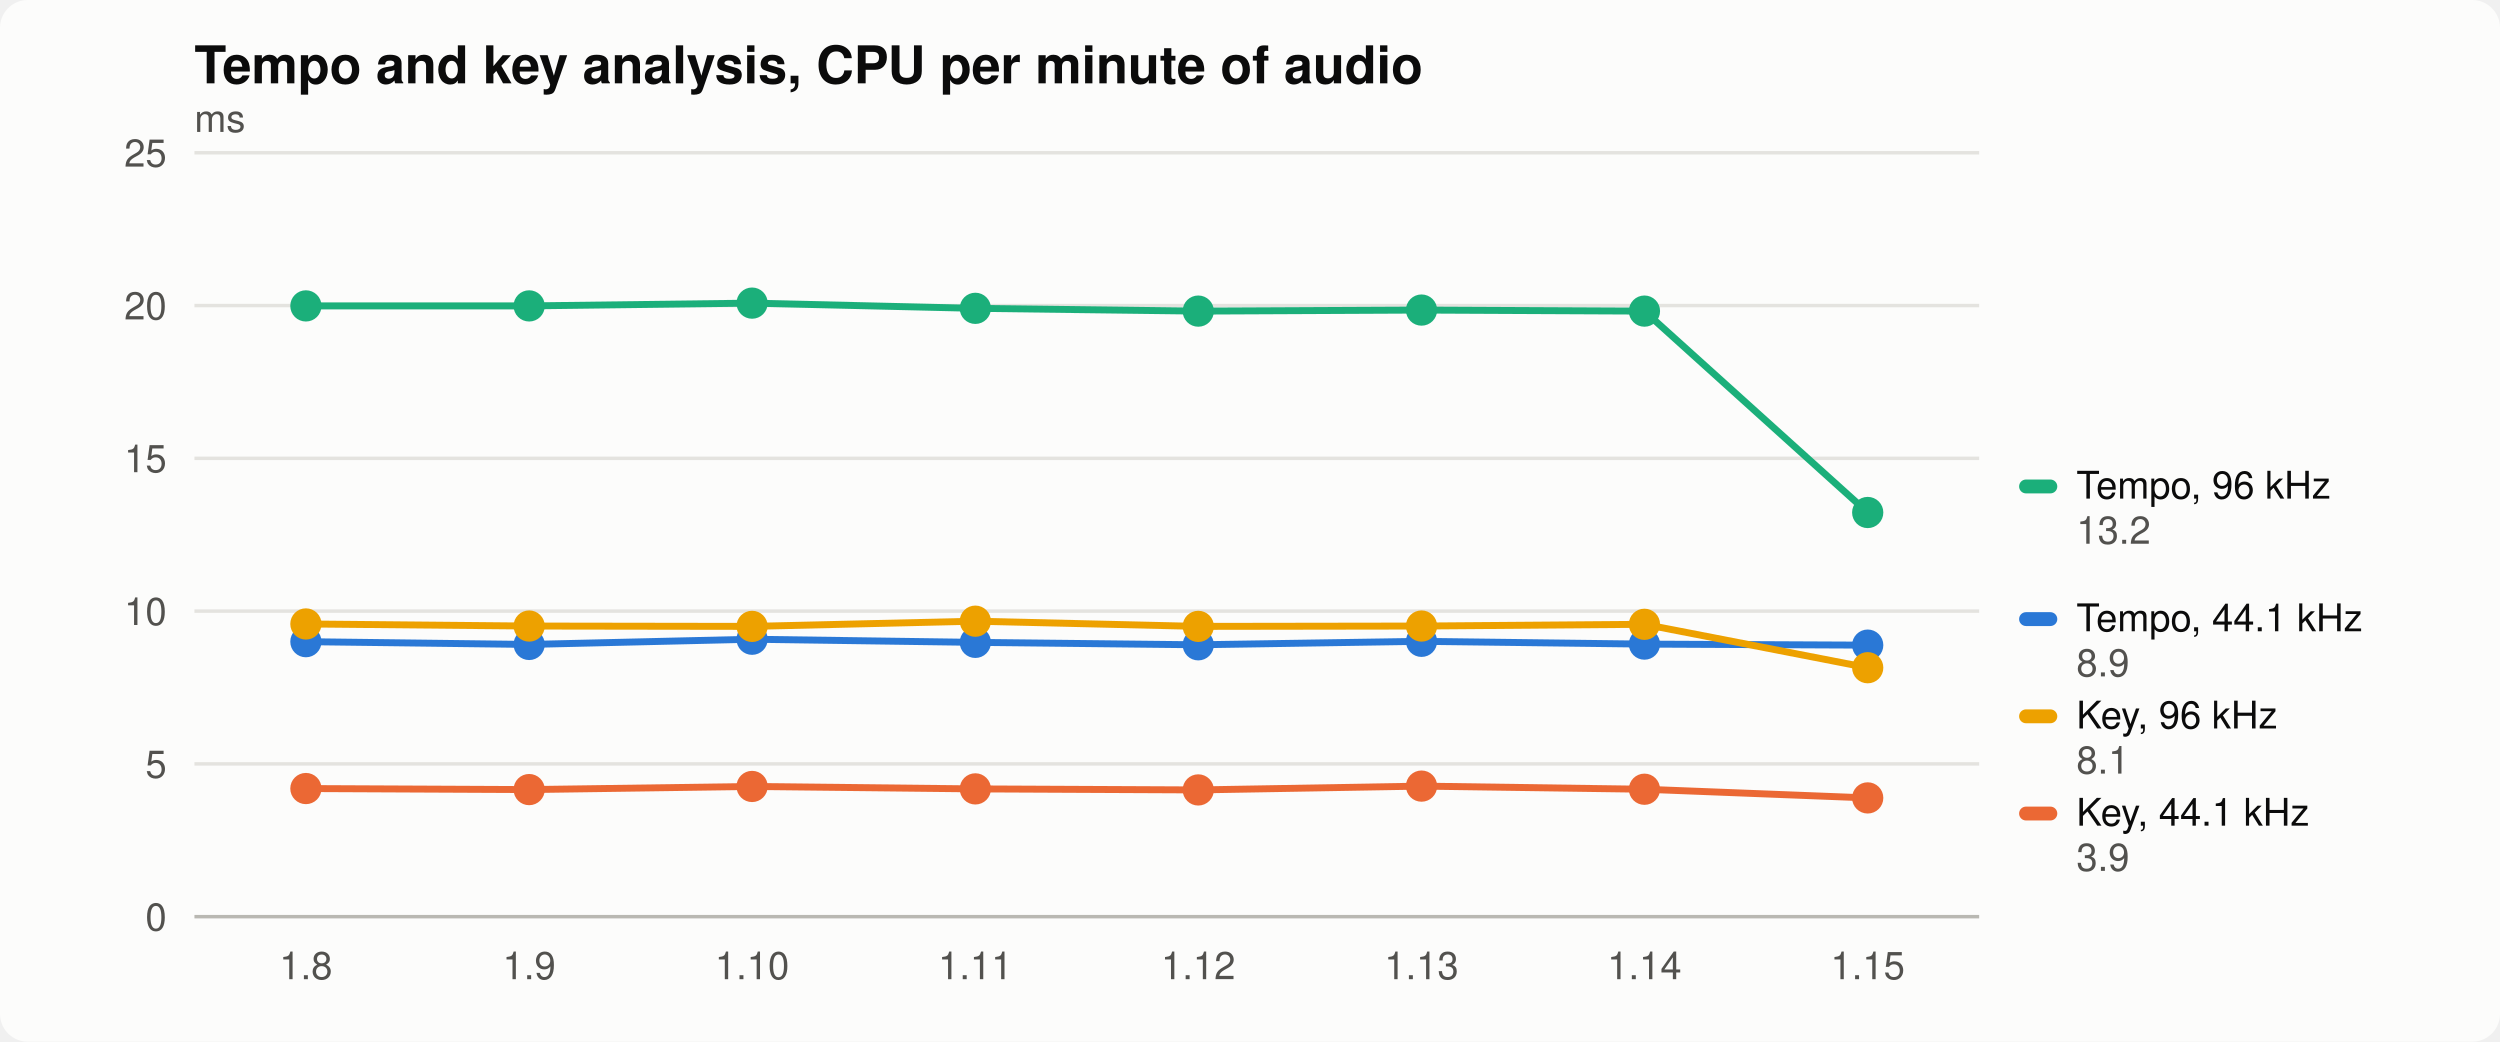
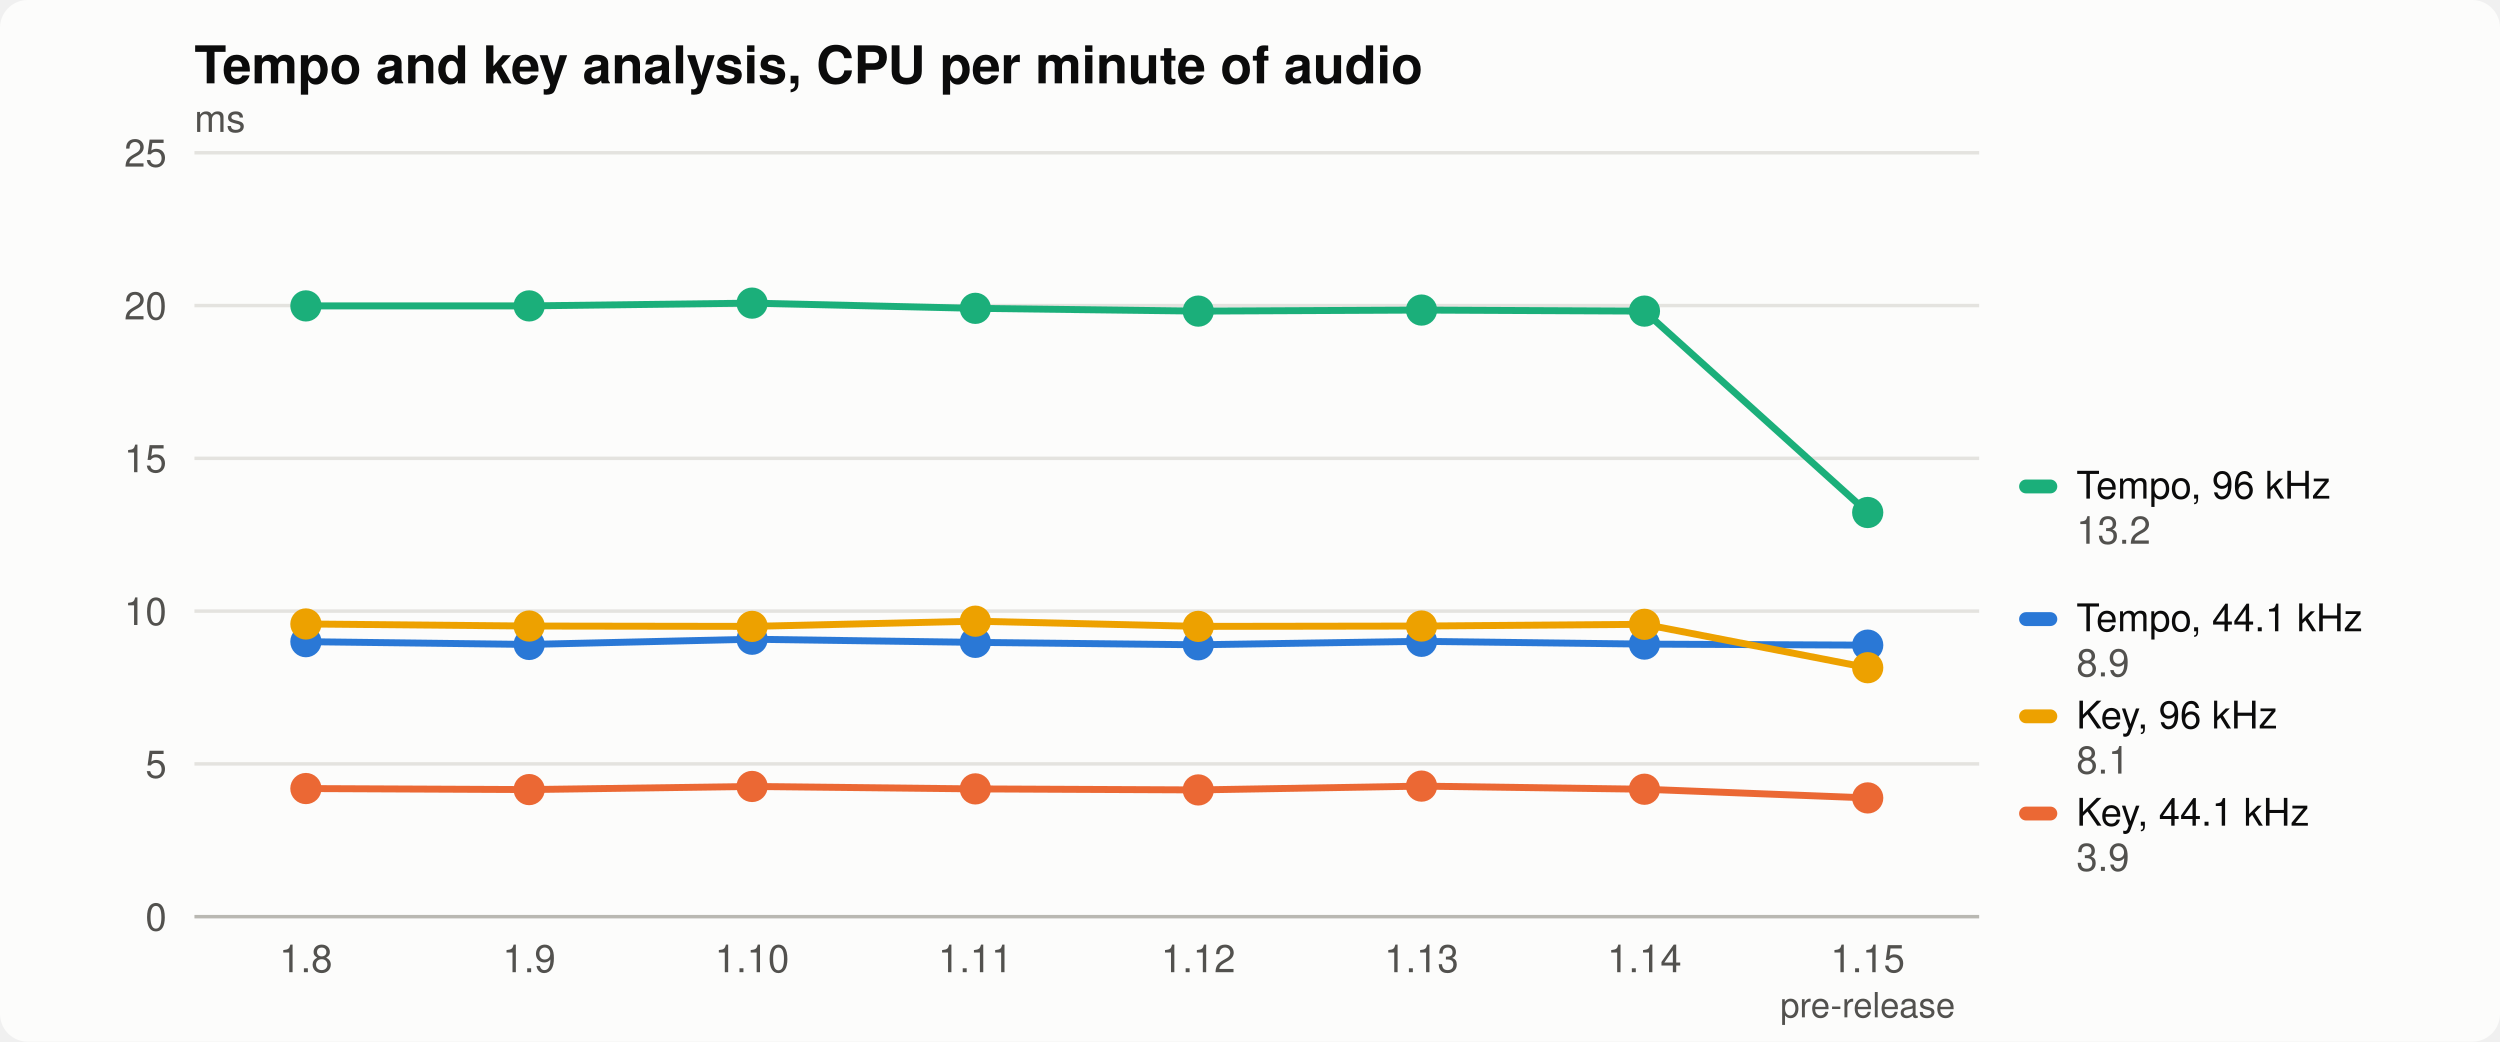
<svg xmlns="http://www.w3.org/2000/svg" viewBox="0 0 720 300" width="720" height="300" font-family="-apple-system,BlinkMacSystemFont,Segoe UI,Helvetica,Arial,sans-serif" role="img" aria-label="Tempo and key analysis, CPU per minute of audio">
  <style>.bg{fill:#fcfcfb}.t{fill:#0b0b0b}.m{fill:#52514e}.g{stroke:#e4e3df}.a{stroke:#b9b8b2}.s0{stroke:#2a78d6;fill:#2a78d6}.s1{stroke:#eb6834;fill:#eb6834}.s2{stroke:#1baf7a;fill:#1baf7a}.s3{stroke:#eda100;fill:#eda100}@media (prefers-color-scheme:dark){.bg{fill:#1a1a19}.t{fill:#ffffff}.m{fill:#c3c2b7}.g{stroke:#2f2f2d}.a{stroke:#555550}.s0{stroke:#3987e5;fill:#3987e5}.s1{stroke:#d95926;fill:#d95926}.s2{stroke:#199e70;fill:#199e70}.s3{stroke:#c98500;fill:#c98500}}.l{fill:none;stroke-width:2;stroke-linejoin:round;stroke-linecap:round}</style>
  <rect class="bg" width="720" height="300" rx="8" />
  <text class="t" x="56" y="24" font-size="15" font-weight="600">Tempo and key analysis, CPU per minute of audio</text>
  <text class="m" x="56" y="38" font-size="11">ms</text>
  <line class="a" x1="56" x2="570" y1="264.0" y2="264.0" />
  <text class="m" x="48" y="268.0" font-size="11" text-anchor="end">0</text>
  <line class="g" x1="56" x2="570" y1="220.0" y2="220.0" />
  <text class="m" x="48" y="224.0" font-size="11" text-anchor="end">5</text>
  <line class="g" x1="56" x2="570" y1="176.0" y2="176.0" />
  <text class="m" x="48" y="180.0" font-size="11" text-anchor="end">10</text>
  <line class="g" x1="56" x2="570" y1="132.0" y2="132.0" />
  <text class="m" x="48" y="136.0" font-size="11" text-anchor="end">15</text>
  <line class="g" x1="56" x2="570" y1="88.0" y2="88.0" />
  <text class="m" x="48" y="92.0" font-size="11" text-anchor="end">20</text>
  <line class="g" x1="56" x2="570" y1="44.0" y2="44.0" />
  <text class="m" x="48" y="48.0" font-size="11" text-anchor="end">25</text>
-   <text class="m" x="88.1" y="282" font-size="11" text-anchor="middle">1.8</text>
-   <text class="m" x="152.4" y="282" font-size="11" text-anchor="middle">1.9</text>
-   <text class="m" x="216.6" y="282" font-size="11" text-anchor="middle">1.10</text>
-   <text class="m" x="280.9" y="282" font-size="11" text-anchor="middle">1.11</text>
-   <text class="m" x="345.1" y="282" font-size="11" text-anchor="middle">1.12</text>
-   <text class="m" x="409.4" y="282" font-size="11" text-anchor="middle">1.13</text>
-   <text class="m" x="473.6" y="282" font-size="11" text-anchor="middle">1.14</text>
-   <text class="m" x="537.9" y="282" font-size="11" text-anchor="middle">1.15</text>
+   <text class="m" x="88.1" y="280" font-size="11" text-anchor="middle">1.8</text>
+   <text class="m" x="152.4" y="280" font-size="11" text-anchor="middle">1.9</text>
+   <text class="m" x="216.6" y="280" font-size="11" text-anchor="middle">1.10</text>
+   <text class="m" x="280.9" y="280" font-size="11" text-anchor="middle">1.11</text>
+   <text class="m" x="345.1" y="280" font-size="11" text-anchor="middle">1.12</text>
+   <text class="m" x="409.4" y="280" font-size="11" text-anchor="middle">1.13</text>
+   <text class="m" x="473.6" y="280" font-size="11" text-anchor="middle">1.14</text>
+   <text class="m" x="537.9" y="280" font-size="11" text-anchor="middle">1.15</text>
+   <text class="m" x="537.9" y="293" font-size="10" text-anchor="middle">pre-release</text>
  <path class="l s0" d="M88.1,184.8 L152.4,185.6 L216.6,184.1 L280.9,185.0 L345.1,185.7 L409.4,184.7 L473.6,185.5 L537.9,185.8" />
  <circle class="s0" cx="88.1" cy="184.8" r="4" stroke="none" />
  <circle class="s0" cx="152.4" cy="185.6" r="4" stroke="none" />
  <circle class="s0" cx="216.6" cy="184.1" r="4" stroke="none" />
  <circle class="s0" cx="280.9" cy="185.0" r="4" stroke="none" />
  <circle class="s0" cx="345.1" cy="185.7" r="4" stroke="none" />
  <circle class="s0" cx="409.4" cy="184.7" r="4" stroke="none" />
  <circle class="s0" cx="473.6" cy="185.5" r="4" stroke="none" />
  <circle class="s0" cx="537.9" cy="185.8" r="4" stroke="none" />
  <path class="l s1" d="M88.1,227.1 L152.4,227.4 L216.6,226.5 L280.9,227.2 L345.1,227.5 L409.4,226.4 L473.6,227.3 L537.9,229.8" />
  <circle class="s1" cx="88.1" cy="227.1" r="4" stroke="none" />
  <circle class="s1" cx="152.4" cy="227.4" r="4" stroke="none" />
  <circle class="s1" cx="216.6" cy="226.5" r="4" stroke="none" />
  <circle class="s1" cx="280.9" cy="227.2" r="4" stroke="none" />
  <circle class="s1" cx="345.1" cy="227.5" r="4" stroke="none" />
  <circle class="s1" cx="409.4" cy="226.4" r="4" stroke="none" />
  <circle class="s1" cx="473.6" cy="227.3" r="4" stroke="none" />
  <circle class="s1" cx="537.9" cy="229.8" r="4" stroke="none" />
  <path class="l s2" d="M88.1,88.1 L152.4,88.1 L216.6,87.3 L280.9,88.8 L345.1,89.6 L409.4,89.3 L473.6,89.6 L537.9,147.6" />
  <circle class="s2" cx="88.1" cy="88.1" r="4" stroke="none" />
  <circle class="s2" cx="152.4" cy="88.1" r="4" stroke="none" />
  <circle class="s2" cx="216.6" cy="87.3" r="4" stroke="none" />
  <circle class="s2" cx="280.9" cy="88.8" r="4" stroke="none" />
  <circle class="s2" cx="345.1" cy="89.6" r="4" stroke="none" />
  <circle class="s2" cx="409.4" cy="89.3" r="4" stroke="none" />
  <circle class="s2" cx="473.6" cy="89.6" r="4" stroke="none" />
  <circle class="s2" cx="537.9" cy="147.6" r="4" stroke="none" />
  <path class="l s3" d="M88.1,179.7 L152.4,180.3 L216.6,180.4 L280.9,178.9 L345.1,180.4 L409.4,180.3 L473.6,179.8 L537.9,192.3" />
  <circle class="s3" cx="88.1" cy="179.7" r="4" stroke="none" />
  <circle class="s3" cx="152.4" cy="180.3" r="4" stroke="none" />
  <circle class="s3" cx="216.6" cy="180.4" r="4" stroke="none" />
  <circle class="s3" cx="280.9" cy="178.9" r="4" stroke="none" />
  <circle class="s3" cx="345.1" cy="180.4" r="4" stroke="none" />
  <circle class="s3" cx="409.4" cy="180.3" r="4" stroke="none" />
  <circle class="s3" cx="473.6" cy="179.8" r="4" stroke="none" />
  <circle class="s3" cx="537.9" cy="192.3" r="4" stroke="none" />
  <rect class="s2" x="582" y="138.6" width="10" height="3" rx="1.5" stroke="none" />
  <text class="t" x="598" y="143.6" font-size="11">Tempo, 96 kHz</text>
  <text class="m" x="598" y="156.6" font-size="11">13.2</text>
  <rect class="s0" x="582" y="176.8" width="10" height="3" rx="1.5" stroke="none" />
  <text class="t" x="598" y="181.8" font-size="11">Tempo, 44.1 kHz</text>
  <text class="m" x="598" y="194.8" font-size="11">8.9</text>
  <rect class="s3" x="582" y="204.8" width="10" height="3" rx="1.5" stroke="none" />
  <text class="t" x="598" y="209.8" font-size="11">Key, 96 kHz</text>
  <text class="m" x="598" y="222.8" font-size="11">8.1</text>
  <rect class="s1" x="582" y="232.8" width="10" height="3" rx="1.5" stroke="none" />
  <text class="t" x="598" y="237.8" font-size="11">Key, 44.1 kHz</text>
  <text class="m" x="598" y="250.8" font-size="11">3.9</text>
</svg>
